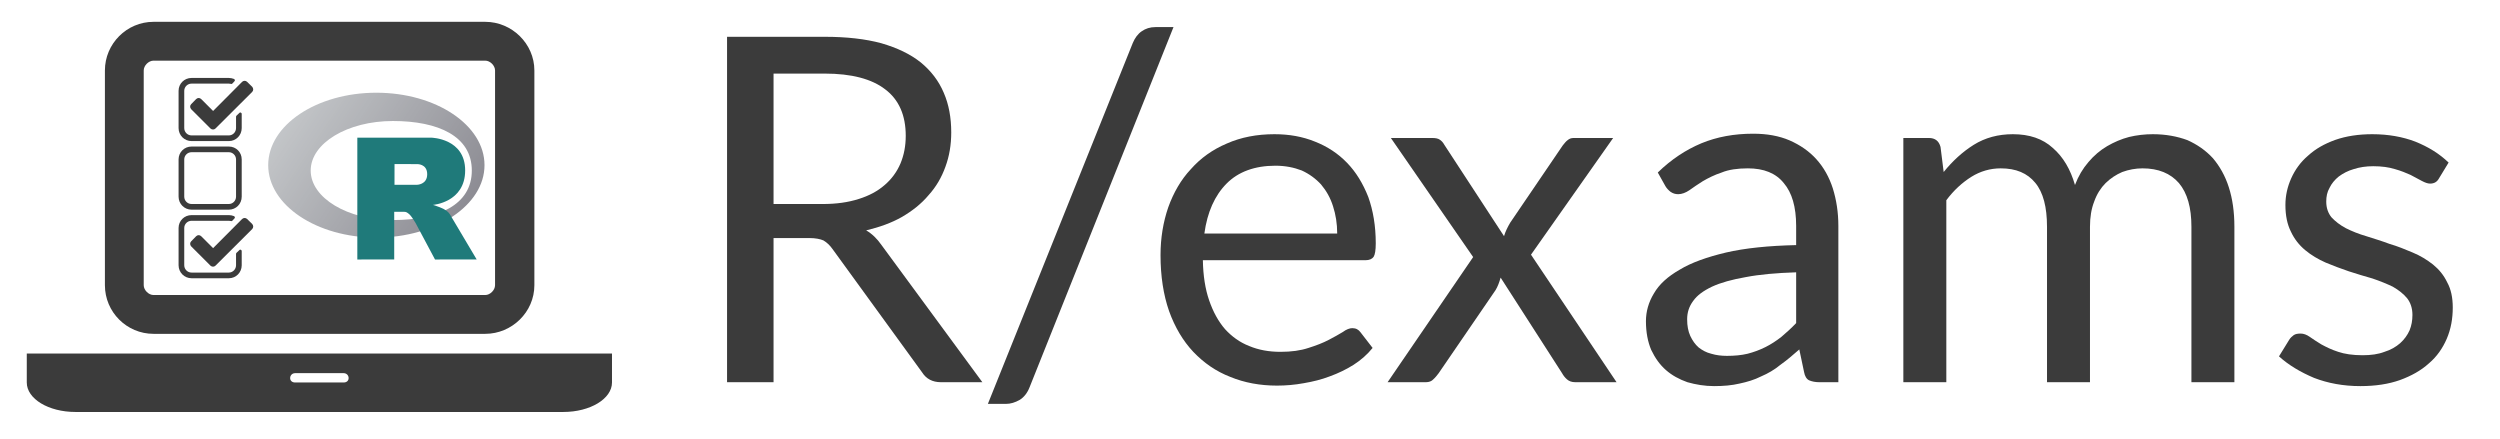
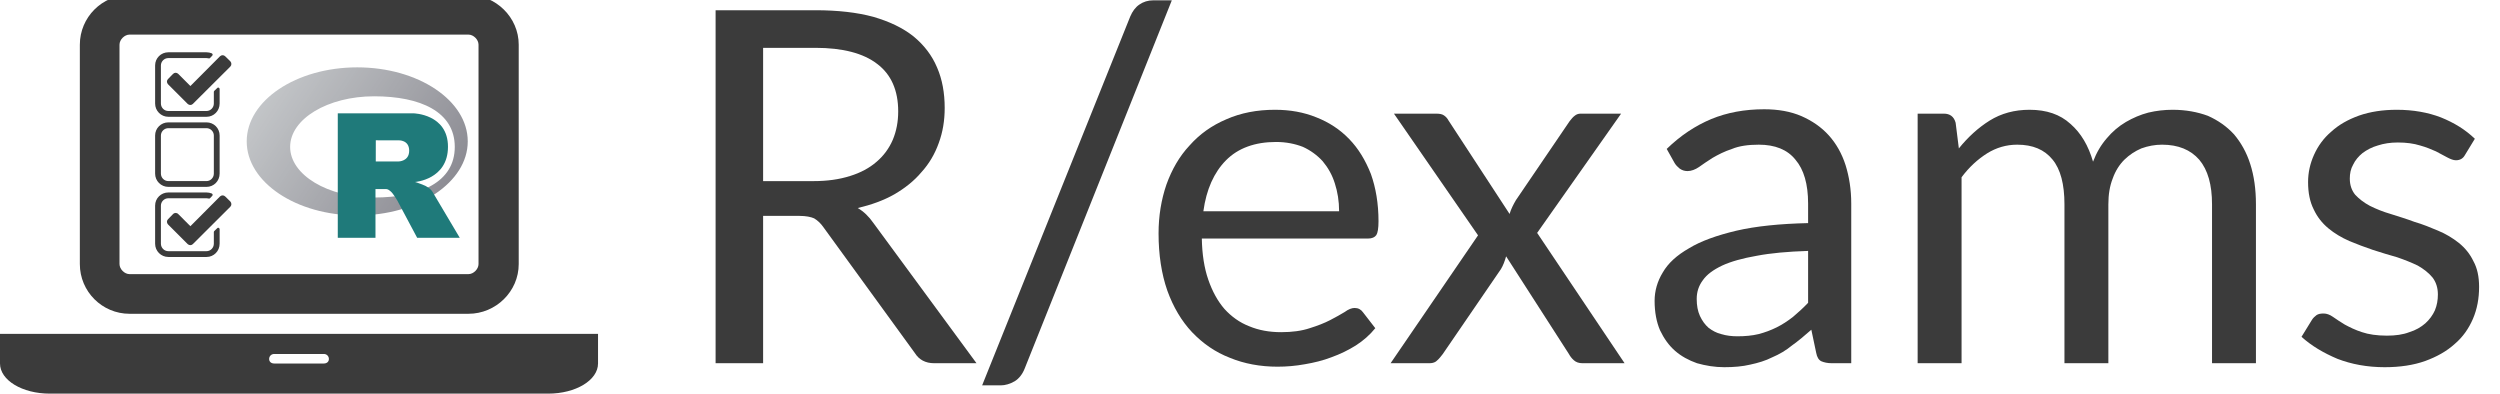
- <svg xmlns="http://www.w3.org/2000/svg" xmlns:xlink="http://www.w3.org/1999/xlink" width="309.978pt" height="54.402pt" viewBox="0 0 309.978 54.402" version="1.1">
+ <svg xmlns="http://www.w3.org/2000/svg" xmlns:xlink="http://www.w3.org/1999/xlink" width="303.337pt" height="47.761pt" viewBox="0 0 303.337 47.761" version="1.1">
  <defs>
    <g>
      <symbol overflow="visible" id="glyph0-0">
        <path style="stroke:none;" d="M 8.469 -4.203 L 8.469 -53.859 L 25.406 -53.859 L 25.406 -4.203 Z M 4.203 0 L 29.672 0 L 29.672 -58.062 L 4.203 -58.062 Z M 4.203 0 " />
      </symbol>
      <symbol overflow="visible" id="glyph0-1">
        <path style="stroke:none;" d="M 15.719 -9.688 L 56.844 -9.688 C 60.156 -9.688 62.938 -12.391 62.938 -15.719 L 62.938 -42.344 C 62.938 -45.656 60.156 -48.375 56.844 -48.375 L 15.719 -48.375 C 12.391 -48.375 9.688 -45.656 9.688 -42.344 L 9.688 -15.719 C 9.688 -12.391 12.391 -9.688 15.719 -9.688 Z M 14.5 -42.344 C 14.5 -42.953 15.109 -43.562 15.719 -43.562 L 56.844 -43.562 C 57.453 -43.562 58.062 -42.953 58.062 -42.344 L 58.062 -15.719 C 58.062 -15.109 57.453 -14.5 56.844 -14.5 L 15.719 -14.5 C 15.109 -14.5 14.5 -15.109 14.5 -15.719 Z M 66.531 -7.25 L 0 -7.25 L 0 -3.656 C 0 -1.625 2.703 0 6.031 0 L 66.531 0 C 69.844 0 72.562 -1.625 72.562 -3.656 L 72.562 -7.25 Z M 39.297 -3.656 L 33.266 -3.656 C 32.922 -3.656 32.656 -3.859 32.656 -4.203 C 32.656 -4.547 32.922 -4.812 33.266 -4.812 L 39.297 -4.812 C 39.641 -4.812 39.906 -4.547 39.906 -4.203 C 39.906 -3.859 39.641 -3.656 39.297 -3.656 Z M 39.297 -3.656 " />
      </symbol>
      <symbol overflow="visible" id="glyph1-0">
        <path style="stroke:none;" d="M 1.25 -0.625 L 1.25 -7.922 L 3.734 -7.922 L 3.734 -0.625 Z M 0.625 0 L 4.359 0 L 4.359 -8.547 L 0.625 -8.547 Z M 0.625 0 " />
      </symbol>
      <symbol overflow="visible" id="glyph1-1">
        <path style="stroke:none;" d="M 7.828 -3.375 C 7.828 -3.438 7.797 -3.5 7.719 -3.531 C 7.703 -3.531 7.672 -3.547 7.656 -3.547 C 7.609 -3.547 7.562 -3.531 7.531 -3.484 L 7.172 -3.141 C 7.141 -3.109 7.125 -3.047 7.125 -3.016 L 7.125 -1.609 C 7.125 -1.109 6.719 -0.703 6.234 -0.703 L 1.609 -0.703 C 1.109 -0.703 0.703 -1.109 0.703 -1.609 L 0.703 -6.234 C 0.703 -6.719 1.109 -7.125 1.609 -7.125 L 6.234 -7.125 C 6.312 -7.125 6.406 -7.109 6.484 -7.094 C 6.5 -7.078 6.516 -7.078 6.531 -7.078 C 6.562 -7.078 6.625 -7.094 6.656 -7.125 L 6.922 -7.406 C 6.969 -7.453 6.984 -7.5 6.984 -7.562 C 6.969 -7.625 6.922 -7.672 6.875 -7.703 C 6.672 -7.781 6.453 -7.828 6.234 -7.828 L 1.609 -7.828 C 0.719 -7.828 0 -7.125 0 -6.234 L 0 -1.609 C 0 -0.719 0.719 0 1.609 0 L 6.234 0 C 7.125 0 7.828 -0.719 7.828 -1.609 Z M 9.125 -6.094 C 9.297 -6.266 9.297 -6.547 9.125 -6.734 L 8.5 -7.344 C 8.328 -7.516 8.062 -7.516 7.875 -7.344 L 4.281 -3.734 L 2.812 -5.203 C 2.625 -5.391 2.359 -5.391 2.172 -5.203 L 1.562 -4.578 C 1.391 -4.406 1.391 -4.141 1.562 -3.953 L 3.953 -1.562 C 4.141 -1.391 4.406 -1.391 4.578 -1.562 Z M 9.125 -6.094 " />
      </symbol>
      <symbol overflow="visible" id="glyph1-2">
        <path style="stroke:none;" d="M 6.234 -7.125 C 6.719 -7.125 7.125 -6.719 7.125 -6.234 L 7.125 -1.609 C 7.125 -1.109 6.719 -0.703 6.234 -0.703 L 1.609 -0.703 C 1.109 -0.703 0.703 -1.109 0.703 -1.609 L 0.703 -6.234 C 0.703 -6.719 1.109 -7.125 1.609 -7.125 Z M 7.828 -6.234 C 7.828 -7.125 7.125 -7.828 6.234 -7.828 L 1.609 -7.828 C 0.719 -7.828 0 -7.125 0 -6.234 L 0 -1.609 C 0 -0.719 0.719 0 1.609 0 L 6.234 0 C 7.125 0 7.828 -0.719 7.828 -1.609 Z M 7.828 -6.234 " />
      </symbol>
      <symbol overflow="visible" id="glyph2-0">
        <path style="stroke:none;" d="M 7.469 -34.109 L 8.875 -31.828 C 9.109 -31.391 9.469 -31.172 9.984 -31.172 C 10.188 -31.172 10.469 -31.266 10.734 -31.438 C 11 -31.625 11.359 -31.828 11.75 -32.047 C 12.141 -32.25 12.609 -32.469 13.188 -32.641 C 13.75 -32.812 14.438 -32.906 15.25 -32.906 C 16.375 -32.906 17.312 -32.609 18.047 -32.016 C 18.766 -31.422 19.125 -30.609 19.125 -29.594 C 19.125 -28.781 18.984 -28.094 18.656 -27.531 C 18.328 -26.969 17.938 -26.422 17.453 -25.969 C 16.984 -25.531 16.469 -25.078 15.906 -24.688 C 15.359 -24.297 14.891 -23.875 14.406 -23.438 C 13.984 -23.016 13.625 -22.531 13.359 -22.062 C 13.094 -21.516 13 -20.953 13.094 -20.266 L 13.453 -16.766 L 17.094 -16.766 L 17.609 -19.906 C 17.688 -20.359 17.906 -20.781 18.234 -21.156 C 18.594 -21.516 19.016 -21.875 19.484 -22.266 C 19.969 -22.656 20.469 -23.047 21.016 -23.5 C 21.547 -23.906 22.062 -24.422 22.484 -24.984 C 22.953 -25.594 23.312 -26.281 23.609 -27.078 C 23.906 -27.891 24.062 -28.812 24.062 -29.922 C 24.062 -31.031 23.859 -32.047 23.438 -32.938 C 23.047 -33.859 22.484 -34.641 21.766 -35.266 C 21.016 -35.906 20.141 -36.406 19.125 -36.766 C 18.078 -37.094 16.953 -37.281 15.688 -37.281 C 14.766 -37.281 13.922 -37.188 13.156 -37 C 12.344 -36.859 11.625 -36.609 10.938 -36.344 C 10.25 -36.047 9.625 -35.719 9.094 -35.328 C 8.484 -34.938 7.984 -34.547 7.469 -34.109 Z M 11.844 -8.734 C 11.844 -7.797 12.141 -7.031 12.766 -6.391 C 13.391 -5.734 14.172 -5.438 15.125 -5.438 C 15.578 -5.438 15.984 -5.531 16.375 -5.672 C 16.766 -5.859 17.125 -6.094 17.391 -6.391 C 17.688 -6.703 17.938 -7.047 18.109 -7.438 C 18.266 -7.828 18.359 -8.281 18.359 -8.734 C 18.359 -9.172 18.266 -9.625 18.109 -10.047 C 17.938 -10.438 17.688 -10.797 17.391 -11.094 C 17.125 -11.391 16.766 -11.625 16.375 -11.781 C 15.984 -11.953 15.578 -12.047 15.125 -12.047 C 14.172 -12.047 13.391 -11.719 12.766 -11.094 C 12.141 -10.469 11.844 -9.656 11.844 -8.734 Z M 1.344 -42.828 L 1.344 0 L 30.453 0 L 30.453 -42.828 Z M 2.844 -1.609 L 2.844 -41.188 L 28.75 -41.188 L 28.75 -1.609 Z M 2.844 -1.609 " />
      </symbol>
      <symbol overflow="visible" id="glyph2-1">
        <path style="stroke:none;" d="M 11.562 -17.875 L 15.969 -17.875 C 16.766 -17.875 17.359 -17.75 17.75 -17.578 C 18.141 -17.344 18.531 -17 18.859 -16.531 L 29.984 -1.219 C 30.484 -0.422 31.266 0 32.312 0 L 37.453 0 L 24.953 -17 C 24.391 -17.812 23.766 -18.406 23.047 -18.828 C 24.688 -19.219 26.188 -19.75 27.5 -20.5 C 28.781 -21.25 29.891 -22.125 30.781 -23.188 C 31.719 -24.219 32.406 -25.406 32.875 -26.719 C 33.359 -28.031 33.594 -29.438 33.594 -30.969 C 33.594 -32.797 33.297 -34.438 32.672 -35.875 C 32.047 -37.359 31.094 -38.594 29.828 -39.641 C 28.516 -40.688 26.906 -41.453 24.922 -42.031 C 22.953 -42.562 20.625 -42.828 17.906 -42.828 L 5.797 -42.828 L 5.797 0 L 11.562 0 Z M 11.562 -22.094 L 11.562 -38.266 L 17.906 -38.266 C 21.219 -38.266 23.734 -37.609 25.406 -36.312 C 27.109 -35.031 27.953 -33.094 27.953 -30.547 C 27.953 -29.297 27.734 -28.156 27.297 -27.109 C 26.844 -26.062 26.188 -25.172 25.344 -24.453 C 24.453 -23.672 23.375 -23.109 22.125 -22.719 C 20.797 -22.297 19.344 -22.094 17.641 -22.094 Z M 11.562 -22.094 " />
      </symbol>
      <symbol overflow="visible" id="glyph2-2">
        <path style="stroke:none;" d="M 4.812 0.625 L 22.656 -44.031 L 20.422 -44.031 C 19.75 -44.031 19.188 -43.844 18.719 -43.516 C 18.234 -43.188 17.875 -42.688 17.609 -42.062 L -0.359 2.688 L 1.891 2.688 C 2.453 2.688 3.016 2.516 3.594 2.188 C 4.125 1.859 4.547 1.312 4.812 0.625 Z M 4.812 0.625 " />
      </symbol>
      <symbol overflow="visible" id="glyph2-3">
        <path style="stroke:none;" d="M 16.344 -30.75 C 14.172 -30.75 12.203 -30.375 10.438 -29.594 C 8.672 -28.844 7.203 -27.797 5.984 -26.422 C 4.75 -25.109 3.828 -23.5 3.172 -21.672 C 2.547 -19.844 2.219 -17.875 2.219 -15.75 C 2.219 -13.156 2.578 -10.828 3.281 -8.812 C 4 -6.812 5.016 -5.109 6.281 -3.766 C 7.594 -2.391 9.094 -1.344 10.875 -0.656 C 12.609 0.062 14.562 0.422 16.656 0.422 C 17.75 0.422 18.859 0.328 19.969 0.125 C 21.078 -0.062 22.172 -0.328 23.188 -0.719 C 24.266 -1.109 25.234 -1.578 26.156 -2.156 C 27.078 -2.75 27.859 -3.438 28.516 -4.25 L 27.016 -6.188 C 26.781 -6.516 26.453 -6.703 26 -6.703 C 25.672 -6.703 25.25 -6.547 24.812 -6.219 C 24.328 -5.922 23.734 -5.594 23.047 -5.234 C 22.359 -4.875 21.516 -4.547 20.562 -4.25 C 19.578 -3.922 18.438 -3.766 17.094 -3.766 C 15.656 -3.766 14.375 -4 13.219 -4.484 C 12.047 -4.938 11.062 -5.656 10.219 -6.578 C 9.391 -7.531 8.734 -8.734 8.25 -10.141 C 7.766 -11.531 7.5 -13.219 7.469 -15.125 L 27.625 -15.125 C 28.125 -15.125 28.453 -15.281 28.641 -15.547 C 28.812 -15.812 28.906 -16.375 28.906 -17.219 C 28.906 -19.375 28.578 -21.281 27.984 -22.953 C 27.312 -24.656 26.453 -26.062 25.344 -27.203 C 24.234 -28.359 22.891 -29.234 21.375 -29.828 C 19.844 -30.453 18.172 -30.75 16.344 -30.75 Z M 16.469 -26.844 C 17.688 -26.844 18.766 -26.625 19.734 -26.25 C 20.656 -25.828 21.469 -25.234 22.125 -24.516 C 22.781 -23.734 23.281 -22.859 23.609 -21.812 C 23.938 -20.797 24.125 -19.672 24.125 -18.438 L 7.656 -18.438 C 8.016 -21.078 8.938 -23.141 10.406 -24.625 C 11.859 -26.094 13.906 -26.844 16.469 -26.844 Z M 16.469 -26.844 " />
      </symbol>
      <symbol overflow="visible" id="glyph2-4">
        <path style="stroke:none;" d="M 11.453 -15.516 L 0.844 0 L 5.594 0 C 5.984 0 6.312 -0.125 6.516 -0.359 C 6.75 -0.562 6.969 -0.844 7.172 -1.109 L 14.234 -11.422 C 14.5 -11.859 14.703 -12.406 14.859 -12.969 L 22.484 -1.109 C 22.625 -0.844 22.844 -0.562 23.078 -0.359 C 23.344 -0.125 23.672 0 24.125 0 L 29.234 0 L 18.625 -15.812 L 28.812 -30.281 L 23.906 -30.281 C 23.609 -30.281 23.375 -30.188 23.172 -30.016 C 22.953 -29.859 22.781 -29.625 22.562 -29.359 L 16.047 -19.781 C 15.719 -19.219 15.453 -18.688 15.281 -18.109 L 7.859 -29.469 C 7.719 -29.734 7.531 -29.922 7.328 -30.062 C 7.109 -30.219 6.812 -30.281 6.359 -30.281 L 1.25 -30.281 Z M 11.453 -15.516 " />
      </symbol>
      <symbol overflow="visible" id="glyph2-5">
        <path style="stroke:none;" d="M 26.609 0 L 26.609 -19.375 C 26.609 -21.078 26.359 -22.625 25.922 -24.031 C 25.469 -25.438 24.781 -26.656 23.875 -27.656 C 22.984 -28.641 21.875 -29.406 20.562 -29.984 C 19.25 -30.547 17.75 -30.812 16.047 -30.812 C 13.688 -30.812 11.562 -30.422 9.625 -29.625 C 7.688 -28.812 5.891 -27.625 4.219 -26 L 5.172 -24.297 C 5.328 -24.031 5.562 -23.797 5.797 -23.609 C 6.094 -23.406 6.391 -23.312 6.75 -23.312 C 7.203 -23.312 7.688 -23.5 8.125 -23.797 C 8.609 -24.156 9.172 -24.516 9.797 -24.922 C 10.469 -25.312 11.234 -25.703 12.141 -26 C 13 -26.359 14.109 -26.516 15.391 -26.516 C 17.359 -26.516 18.859 -25.922 19.844 -24.688 C 20.859 -23.5 21.375 -21.734 21.375 -19.375 L 21.375 -17 C 17.938 -16.922 15.031 -16.625 12.672 -16.078 C 10.312 -15.516 8.375 -14.828 6.938 -13.953 C 5.438 -13.094 4.391 -12.141 3.734 -11 C 3.078 -9.922 2.75 -8.766 2.75 -7.562 C 2.75 -6.188 2.984 -4.984 3.406 -4 C 3.891 -2.984 4.484 -2.156 5.234 -1.5 C 5.984 -0.844 6.875 -0.359 7.891 0 C 8.938 0.297 10.047 0.484 11.203 0.484 C 12.375 0.484 13.422 0.391 14.344 0.172 C 15.297 -0.031 16.203 -0.297 17.031 -0.719 C 17.875 -1.078 18.688 -1.547 19.422 -2.156 C 20.172 -2.688 20.953 -3.344 21.766 -4.062 L 22.359 -1.25 C 22.453 -0.75 22.656 -0.391 22.984 -0.234 C 23.312 -0.094 23.734 0 24.234 0 Z M 12.797 -3.266 C 12.109 -3.266 11.453 -3.344 10.844 -3.531 C 10.25 -3.672 9.75 -3.953 9.297 -4.297 C 8.844 -4.688 8.516 -5.172 8.25 -5.734 C 7.984 -6.312 7.859 -7 7.859 -7.797 C 7.859 -8.641 8.094 -9.391 8.609 -10.078 C 9.094 -10.766 9.859 -11.328 10.938 -11.844 C 12.016 -12.344 13.422 -12.734 15.125 -13.031 C 16.828 -13.359 18.922 -13.547 21.375 -13.625 L 21.375 -7.328 C 20.781 -6.703 20.141 -6.125 19.547 -5.625 C 18.891 -5.109 18.234 -4.688 17.578 -4.359 C 16.859 -4 16.141 -3.734 15.359 -3.531 C 14.594 -3.344 13.719 -3.266 12.797 -3.266 Z M 12.797 -3.266 " />
      </symbol>
      <symbol overflow="visible" id="glyph2-6">
        <path style="stroke:none;" d="M 4.359 0 L 9.688 0 L 9.688 -22.562 C 10.609 -23.797 11.656 -24.75 12.797 -25.469 C 13.906 -26.156 15.125 -26.516 16.438 -26.516 C 18.328 -26.516 19.734 -25.922 20.719 -24.719 C 21.703 -23.531 22.172 -21.703 22.172 -19.281 L 22.172 0 L 27.5 0 L 27.5 -19.281 C 27.5 -20.469 27.672 -21.516 28.031 -22.422 C 28.359 -23.344 28.844 -24.094 29.438 -24.688 C 30.047 -25.281 30.734 -25.734 31.5 -26.062 C 32.312 -26.359 33.156 -26.516 34.016 -26.516 C 35.984 -26.516 37.484 -25.891 38.531 -24.688 C 39.578 -23.438 40.078 -21.641 40.078 -19.281 L 40.078 0 L 45.406 0 L 45.406 -19.281 C 45.406 -21.109 45.172 -22.75 44.719 -24.156 C 44.266 -25.594 43.578 -26.781 42.75 -27.766 C 41.844 -28.75 40.797 -29.469 39.578 -30.016 C 38.312 -30.484 36.891 -30.75 35.297 -30.75 C 34.312 -30.75 33.328 -30.641 32.344 -30.406 C 31.391 -30.156 30.484 -29.766 29.625 -29.266 C 28.75 -28.75 27.984 -28.094 27.312 -27.297 C 26.609 -26.484 26.062 -25.562 25.641 -24.453 C 25.078 -26.391 24.188 -27.922 22.891 -29.047 C 21.641 -30.188 20 -30.75 17.938 -30.75 C 16.109 -30.75 14.5 -30.312 13.094 -29.438 C 11.719 -28.578 10.469 -27.438 9.359 -26.062 L 8.969 -29.172 C 8.766 -29.922 8.281 -30.281 7.531 -30.281 L 4.359 -30.281 Z M 4.359 0 " />
      </symbol>
      <symbol overflow="visible" id="glyph2-7">
        <path style="stroke:none;" d="M 21.703 -25.281 L 22.891 -27.234 C 21.734 -28.344 20.391 -29.172 18.766 -29.828 C 17.219 -30.422 15.422 -30.75 13.422 -30.75 C 11.719 -30.75 10.188 -30.516 8.844 -30.047 C 7.5 -29.562 6.391 -28.938 5.469 -28.094 C 4.547 -27.312 3.859 -26.359 3.375 -25.281 C 2.906 -24.234 2.656 -23.141 2.656 -21.969 C 2.656 -20.688 2.875 -19.578 3.344 -18.656 C 3.766 -17.75 4.359 -17 5.109 -16.375 C 5.859 -15.75 6.703 -15.25 7.656 -14.828 C 8.578 -14.438 9.562 -14.078 10.516 -13.75 C 11.531 -13.422 12.5 -13.125 13.453 -12.859 C 14.375 -12.547 15.219 -12.203 15.969 -11.844 C 16.703 -11.422 17.281 -10.969 17.75 -10.406 C 18.172 -9.859 18.406 -9.172 18.406 -8.344 C 18.406 -7.656 18.297 -7.031 18.047 -6.422 C 17.781 -5.828 17.391 -5.297 16.891 -4.844 C 16.375 -4.391 15.719 -4 14.938 -3.766 C 14.172 -3.469 13.266 -3.344 12.219 -3.344 C 11 -3.344 9.984 -3.5 9.203 -3.766 C 8.375 -4.031 7.719 -4.359 7.109 -4.688 C 6.578 -5.016 6.062 -5.344 5.672 -5.625 C 5.297 -5.891 4.906 -6.031 4.547 -6.031 C 4.188 -6.031 3.891 -5.984 3.672 -5.828 C 3.469 -5.672 3.266 -5.5 3.109 -5.234 L 1.859 -3.203 C 3.047 -2.125 4.516 -1.25 6.219 -0.531 C 7.922 0.125 9.828 0.484 11.953 0.484 C 13.812 0.484 15.453 0.234 16.859 -0.266 C 18.266 -0.781 19.453 -1.438 20.438 -2.328 C 21.438 -3.172 22.156 -4.219 22.656 -5.375 C 23.172 -6.578 23.406 -7.859 23.406 -9.266 C 23.406 -10.484 23.188 -11.531 22.719 -12.375 C 22.297 -13.266 21.703 -13.984 20.953 -14.594 C 20.203 -15.188 19.375 -15.688 18.438 -16.078 C 17.516 -16.469 16.562 -16.859 15.547 -17.156 C 14.594 -17.516 13.594 -17.812 12.672 -18.109 C 11.75 -18.375 10.906 -18.719 10.156 -19.094 C 9.422 -19.484 8.844 -19.938 8.375 -20.438 C 7.953 -20.953 7.719 -21.609 7.719 -22.391 C 7.719 -23.016 7.828 -23.578 8.125 -24.094 C 8.375 -24.625 8.781 -25.109 9.266 -25.5 C 9.797 -25.891 10.406 -26.219 11.125 -26.422 C 11.844 -26.656 12.641 -26.781 13.547 -26.781 C 14.594 -26.781 15.484 -26.656 16.234 -26.422 C 16.984 -26.219 17.641 -25.938 18.172 -25.703 C 18.734 -25.406 19.188 -25.172 19.578 -24.953 C 19.969 -24.75 20.297 -24.625 20.594 -24.625 C 21.109 -24.625 21.469 -24.844 21.703 -25.281 Z M 21.703 -25.281 " />
      </symbol>
    </g>
-     <clipPath id="clip2">
-       <path d="M 0.219 0.383 L 27.148 0.383 L 27.148 19 L 0.219 19 Z M 0.219 0.383 " />
+     <clipPath id="clip1">
+       <path d="M 0 0 L 73 0 L 73 47.762 L 0 47.762 Z M 0 0 " />
    </clipPath>
    <clipPath id="clip3">
-       <path d="M 13.664 18.457 C 6.258 18.457 0.254 14.434 0.254 9.477 C 0.254 4.516 6.258 0.496 13.664 0.496 C 21.07 0.496 27.074 4.516 27.074 9.477 C 27.074 14.434 21.07 18.457 13.664 18.457 Z M 15.715 4.004 C 10.086 4.004 5.523 6.754 5.523 10.145 C 5.523 13.535 10.086 16.285 15.715 16.285 C 21.344 16.285 25.5 14.406 25.5 10.145 C 25.5 5.887 21.344 4.004 15.715 4.004 Z M 15.715 4.004 " />
-     </clipPath>
-     <linearGradient id="linear0" gradientUnits="userSpaceOnUse" x1="0.906" y1="3" x2="722" y2="485.937" gradientTransform="matrix(0.0371925,0,0,0.0371925,0.22,0.383007)">
+       <path d="M 0.898 0.062 L 27.828 0.062 L 27.828 19 L 0.898 19 Z M 0.898 0.062 " />
+     </clipPath>
+     <clipPath id="clip4">
+       <path d="M 14.344 18.137 C 6.938 18.137 0.934 14.113 0.934 9.156 C 0.934 4.195 6.938 0.172 14.344 0.172 C 21.75 0.172 27.754 4.195 27.754 9.156 C 27.754 14.113 21.75 18.137 14.344 18.137 Z M 16.395 3.684 C 10.766 3.684 6.203 6.434 6.203 9.824 C 6.203 13.215 10.766 15.965 16.395 15.965 C 22.023 15.965 26.18 14.086 26.18 9.824 C 26.18 5.566 22.023 3.684 16.395 3.684 Z M 16.395 3.684 " />
+     </clipPath>
+     <linearGradient id="linear0" gradientUnits="userSpaceOnUse" x1="0.906" y1="3" x2="722" y2="485.937" gradientTransform="matrix(0.0371925,0,0,0.0371925,0.9,0.0620075)">
      <stop offset="0" style="stop-color:rgb(79.607%,80.783%,81.567%);stop-opacity:1;" />
      <stop offset="0.008" style="stop-color:rgb(79.498%,80.669%,81.462%);stop-opacity:1;" />
      <stop offset="0.016" style="stop-color:rgb(79.28%,80.438%,81.25%);stop-opacity:1;" />
      <stop offset="0.023" style="stop-color:rgb(79.063%,80.209%,81.039%);stop-opacity:1;" />
      <stop offset="0.031" style="stop-color:rgb(78.845%,79.979%,80.827%);stop-opacity:1;" />
      <stop offset="0.039" style="stop-color:rgb(78.627%,79.749%,80.617%);stop-opacity:1;" />
      <stop offset="0.047" style="stop-color:rgb(78.41%,79.52%,80.405%);stop-opacity:1;" />
      <stop offset="0.055" style="stop-color:rgb(78.192%,79.289%,80.193%);stop-opacity:1;" />
      <stop offset="0.062" style="stop-color:rgb(77.975%,79.06%,79.982%);stop-opacity:1;" />
      <stop offset="0.07" style="stop-color:rgb(77.757%,78.83%,79.77%);stop-opacity:1;" />
      <stop offset="0.078" style="stop-color:rgb(77.541%,78.6%,79.559%);stop-opacity:1;" />
      <stop offset="0.086" style="stop-color:rgb(77.322%,78.371%,79.347%);stop-opacity:1;" />
      <stop offset="0.094" style="stop-color:rgb(77.106%,78.14%,79.137%);stop-opacity:1;" />
      <stop offset="0.102" style="stop-color:rgb(76.888%,77.911%,78.925%);stop-opacity:1;" />
      <stop offset="0.109" style="stop-color:rgb(76.669%,77.681%,78.714%);stop-opacity:1;" />
      <stop offset="0.117" style="stop-color:rgb(76.453%,77.451%,78.502%);stop-opacity:1;" />
      <stop offset="0.125" style="stop-color:rgb(76.234%,77.222%,78.291%);stop-opacity:1;" />
      <stop offset="0.133" style="stop-color:rgb(76.018%,76.991%,78.079%);stop-opacity:1;" />
      <stop offset="0.141" style="stop-color:rgb(75.8%,76.762%,77.869%);stop-opacity:1;" />
      <stop offset="0.148" style="stop-color:rgb(75.583%,76.532%,77.657%);stop-opacity:1;" />
      <stop offset="0.156" style="stop-color:rgb(75.365%,76.303%,77.444%);stop-opacity:1;" />
      <stop offset="0.164" style="stop-color:rgb(75.148%,76.073%,77.234%);stop-opacity:1;" />
      <stop offset="0.172" style="stop-color:rgb(74.93%,75.842%,77.022%);stop-opacity:1;" />
      <stop offset="0.18" style="stop-color:rgb(74.712%,75.613%,76.811%);stop-opacity:1;" />
      <stop offset="0.188" style="stop-color:rgb(74.495%,75.383%,76.599%);stop-opacity:1;" />
      <stop offset="0.195" style="stop-color:rgb(74.277%,75.154%,76.389%);stop-opacity:1;" />
      <stop offset="0.203" style="stop-color:rgb(74.06%,74.924%,76.176%);stop-opacity:1;" />
      <stop offset="0.211" style="stop-color:rgb(73.842%,74.693%,75.966%);stop-opacity:1;" />
      <stop offset="0.219" style="stop-color:rgb(73.625%,74.464%,75.754%);stop-opacity:1;" />
      <stop offset="0.227" style="stop-color:rgb(73.407%,74.234%,75.543%);stop-opacity:1;" />
      <stop offset="0.234" style="stop-color:rgb(73.19%,74.005%,75.331%);stop-opacity:1;" />
      <stop offset="0.242" style="stop-color:rgb(72.972%,73.775%,75.121%);stop-opacity:1;" />
      <stop offset="0.25" style="stop-color:rgb(72.754%,73.544%,74.908%);stop-opacity:1;" />
      <stop offset="0.258" style="stop-color:rgb(72.537%,73.315%,74.696%);stop-opacity:1;" />
      <stop offset="0.266" style="stop-color:rgb(72.319%,73.085%,74.486%);stop-opacity:1;" />
      <stop offset="0.273" style="stop-color:rgb(72.102%,72.856%,74.274%);stop-opacity:1;" />
      <stop offset="0.281" style="stop-color:rgb(71.884%,72.626%,74.063%);stop-opacity:1;" />
      <stop offset="0.289" style="stop-color:rgb(71.667%,72.397%,73.851%);stop-opacity:1;" />
      <stop offset="0.297" style="stop-color:rgb(71.449%,72.166%,73.64%);stop-opacity:1;" />
      <stop offset="0.305" style="stop-color:rgb(71.233%,71.936%,73.428%);stop-opacity:1;" />
      <stop offset="0.31" style="stop-color:rgb(71.014%,71.707%,73.218%);stop-opacity:1;" />
      <stop offset="0.312" style="stop-color:rgb(70.906%,71.593%,73.112%);stop-opacity:1;" />
      <stop offset="0.32" style="stop-color:rgb(70.796%,71.477%,73.006%);stop-opacity:1;" />
      <stop offset="0.328" style="stop-color:rgb(70.58%,71.248%,72.795%);stop-opacity:1;" />
      <stop offset="0.336" style="stop-color:rgb(70.361%,71.017%,72.583%);stop-opacity:1;" />
      <stop offset="0.344" style="stop-color:rgb(70.145%,70.787%,72.371%);stop-opacity:1;" />
      <stop offset="0.352" style="stop-color:rgb(69.926%,70.558%,72.16%);stop-opacity:1;" />
      <stop offset="0.359" style="stop-color:rgb(69.71%,70.328%,71.948%);stop-opacity:1;" />
      <stop offset="0.367" style="stop-color:rgb(69.492%,70.099%,71.738%);stop-opacity:1;" />
      <stop offset="0.375" style="stop-color:rgb(69.275%,69.868%,71.526%);stop-opacity:1;" />
      <stop offset="0.383" style="stop-color:rgb(69.057%,69.638%,71.315%);stop-opacity:1;" />
      <stop offset="0.391" style="stop-color:rgb(68.839%,69.409%,71.103%);stop-opacity:1;" />
      <stop offset="0.398" style="stop-color:rgb(68.622%,69.179%,70.892%);stop-opacity:1;" />
      <stop offset="0.406" style="stop-color:rgb(68.404%,68.95%,70.68%);stop-opacity:1;" />
      <stop offset="0.414" style="stop-color:rgb(68.187%,68.719%,70.47%);stop-opacity:1;" />
      <stop offset="0.422" style="stop-color:rgb(67.969%,68.491%,70.258%);stop-opacity:1;" />
      <stop offset="0.43" style="stop-color:rgb(67.752%,68.26%,70.047%);stop-opacity:1;" />
      <stop offset="0.438" style="stop-color:rgb(67.534%,68.03%,69.835%);stop-opacity:1;" />
      <stop offset="0.445" style="stop-color:rgb(67.317%,67.801%,69.623%);stop-opacity:1;" />
      <stop offset="0.453" style="stop-color:rgb(67.099%,67.57%,69.412%);stop-opacity:1;" />
      <stop offset="0.461" style="stop-color:rgb(66.881%,67.342%,69.2%);stop-opacity:1;" />
      <stop offset="0.469" style="stop-color:rgb(66.664%,67.111%,68.99%);stop-opacity:1;" />
      <stop offset="0.477" style="stop-color:rgb(66.446%,66.881%,68.777%);stop-opacity:1;" />
      <stop offset="0.484" style="stop-color:rgb(66.229%,66.652%,68.567%);stop-opacity:1;" />
      <stop offset="0.492" style="stop-color:rgb(66.011%,66.422%,68.355%);stop-opacity:1;" />
      <stop offset="0.5" style="stop-color:rgb(65.794%,66.193%,68.144%);stop-opacity:1;" />
      <stop offset="0.508" style="stop-color:rgb(65.576%,65.962%,67.932%);stop-opacity:1;" />
      <stop offset="0.516" style="stop-color:rgb(65.359%,65.732%,67.722%);stop-opacity:1;" />
      <stop offset="0.523" style="stop-color:rgb(65.141%,65.503%,67.509%);stop-opacity:1;" />
      <stop offset="0.531" style="stop-color:rgb(64.923%,65.273%,67.297%);stop-opacity:1;" />
      <stop offset="0.539" style="stop-color:rgb(64.706%,65.044%,67.087%);stop-opacity:1;" />
      <stop offset="0.547" style="stop-color:rgb(64.488%,64.813%,66.875%);stop-opacity:1;" />
      <stop offset="0.555" style="stop-color:rgb(64.272%,64.584%,66.664%);stop-opacity:1;" />
      <stop offset="0.562" style="stop-color:rgb(64.053%,64.354%,66.452%);stop-opacity:1;" />
      <stop offset="0.57" style="stop-color:rgb(63.837%,64.124%,66.241%);stop-opacity:1;" />
      <stop offset="0.578" style="stop-color:rgb(63.618%,63.895%,66.029%);stop-opacity:1;" />
      <stop offset="0.586" style="stop-color:rgb(63.402%,63.664%,65.819%);stop-opacity:1;" />
      <stop offset="0.594" style="stop-color:rgb(63.184%,63.435%,65.607%);stop-opacity:1;" />
      <stop offset="0.602" style="stop-color:rgb(62.965%,63.205%,65.396%);stop-opacity:1;" />
      <stop offset="0.609" style="stop-color:rgb(62.749%,62.975%,65.184%);stop-opacity:1;" />
      <stop offset="0.617" style="stop-color:rgb(62.531%,62.746%,64.973%);stop-opacity:1;" />
      <stop offset="0.625" style="stop-color:rgb(62.314%,62.515%,64.761%);stop-opacity:1;" />
      <stop offset="0.633" style="stop-color:rgb(62.096%,62.286%,64.549%);stop-opacity:1;" />
      <stop offset="0.641" style="stop-color:rgb(61.879%,62.056%,64.339%);stop-opacity:1;" />
      <stop offset="0.648" style="stop-color:rgb(61.661%,61.826%,64.127%);stop-opacity:1;" />
      <stop offset="0.656" style="stop-color:rgb(61.444%,61.597%,63.916%);stop-opacity:1;" />
      <stop offset="0.664" style="stop-color:rgb(61.226%,61.366%,63.704%);stop-opacity:1;" />
      <stop offset="0.672" style="stop-color:rgb(61.008%,61.137%,63.493%);stop-opacity:1;" />
      <stop offset="0.68" style="stop-color:rgb(60.791%,60.907%,63.281%);stop-opacity:1;" />
      <stop offset="0.688" style="stop-color:rgb(60.573%,60.678%,63.071%);stop-opacity:1;" />
      <stop offset="0.69" style="stop-color:rgb(60.356%,60.448%,62.859%);stop-opacity:1;" />
      <stop offset="0.695" style="stop-color:rgb(60.248%,60.333%,62.753%);stop-opacity:1;" />
      <stop offset="0.703" style="stop-color:rgb(60.138%,60.217%,62.648%);stop-opacity:1;" />
      <stop offset="0.711" style="stop-color:rgb(59.921%,59.988%,62.436%);stop-opacity:1;" />
      <stop offset="0.719" style="stop-color:rgb(59.703%,59.758%,62.225%);stop-opacity:1;" />
      <stop offset="0.727" style="stop-color:rgb(59.485%,59.529%,62.013%);stop-opacity:1;" />
      <stop offset="0.734" style="stop-color:rgb(59.268%,59.299%,61.801%);stop-opacity:1;" />
      <stop offset="0.742" style="stop-color:rgb(59.05%,59.068%,61.591%);stop-opacity:1;" />
      <stop offset="0.75" style="stop-color:rgb(58.833%,58.839%,61.378%);stop-opacity:1;" />
      <stop offset="0.758" style="stop-color:rgb(58.615%,58.609%,61.168%);stop-opacity:1;" />
      <stop offset="0.766" style="stop-color:rgb(58.398%,58.38%,60.956%);stop-opacity:1;" />
      <stop offset="0.773" style="stop-color:rgb(58.18%,58.15%,60.745%);stop-opacity:1;" />
      <stop offset="0.781" style="stop-color:rgb(57.964%,57.921%,60.533%);stop-opacity:1;" />
      <stop offset="0.789" style="stop-color:rgb(57.745%,57.69%,60.323%);stop-opacity:1;" />
      <stop offset="0.797" style="stop-color:rgb(57.527%,57.46%,60.11%);stop-opacity:1;" />
      <stop offset="0.805" style="stop-color:rgb(57.31%,57.231%,59.9%);stop-opacity:1;" />
      <stop offset="0.812" style="stop-color:rgb(57.092%,57.001%,59.688%);stop-opacity:1;" />
      <stop offset="0.82" style="stop-color:rgb(56.876%,56.772%,59.476%);stop-opacity:1;" />
      <stop offset="0.828" style="stop-color:rgb(56.657%,56.541%,59.265%);stop-opacity:1;" />
      <stop offset="0.836" style="stop-color:rgb(56.441%,56.311%,59.053%);stop-opacity:1;" />
      <stop offset="0.844" style="stop-color:rgb(56.223%,56.082%,58.842%);stop-opacity:1;" />
      <stop offset="0.852" style="stop-color:rgb(56.006%,55.852%,58.63%);stop-opacity:1;" />
      <stop offset="0.859" style="stop-color:rgb(55.788%,55.623%,58.42%);stop-opacity:1;" />
      <stop offset="0.867" style="stop-color:rgb(55.569%,55.392%,58.208%);stop-opacity:1;" />
      <stop offset="0.875" style="stop-color:rgb(55.353%,55.162%,57.997%);stop-opacity:1;" />
      <stop offset="0.883" style="stop-color:rgb(55.135%,54.933%,57.785%);stop-opacity:1;" />
      <stop offset="0.891" style="stop-color:rgb(54.918%,54.703%,57.574%);stop-opacity:1;" />
      <stop offset="0.898" style="stop-color:rgb(54.7%,54.474%,57.362%);stop-opacity:1;" />
      <stop offset="0.906" style="stop-color:rgb(54.483%,54.243%,57.152%);stop-opacity:1;" />
      <stop offset="0.914" style="stop-color:rgb(54.265%,54.015%,56.94%);stop-opacity:1;" />
      <stop offset="0.922" style="stop-color:rgb(54.048%,53.784%,56.728%);stop-opacity:1;" />
      <stop offset="0.93" style="stop-color:rgb(53.83%,53.554%,56.517%);stop-opacity:1;" />
      <stop offset="0.938" style="stop-color:rgb(53.612%,53.325%,56.305%);stop-opacity:1;" />
      <stop offset="0.945" style="stop-color:rgb(53.395%,53.094%,56.094%);stop-opacity:1;" />
      <stop offset="0.953" style="stop-color:rgb(53.177%,52.866%,55.882%);stop-opacity:1;" />
      <stop offset="0.961" style="stop-color:rgb(52.96%,52.635%,55.672%);stop-opacity:1;" />
      <stop offset="0.969" style="stop-color:rgb(52.742%,52.405%,55.46%);stop-opacity:1;" />
      <stop offset="0.977" style="stop-color:rgb(52.525%,52.176%,55.249%);stop-opacity:1;" />
      <stop offset="0.984" style="stop-color:rgb(52.307%,51.945%,55.037%);stop-opacity:1;" />
      <stop offset="0.992" style="stop-color:rgb(52.09%,51.717%,54.826%);stop-opacity:1;" />
      <stop offset="1" style="stop-color:rgb(51.872%,51.486%,54.614%);stop-opacity:1;" />
    </linearGradient>
-     <clipPath id="clip4">
-       <path d="M 11 6 L 27 6 L 27 21.246 L 11 21.246 Z M 11 6 " />
-     </clipPath>
-     <clipPath id="clip1">
-       <rect width="28" height="22" />
-     </clipPath>
-     <g id="surface4" clip-path="url(#clip1)">
-       <g clip-path="url(#clip2)" clip-rule="nonzero">
-         <g clip-path="url(#clip3)" clip-rule="evenodd">
-           <path style=" stroke:none;fill-rule:nonzero;fill:url(#linear0);" d="M 0.254 0.496 L 0.254 18.457 L 27.074 18.457 L 27.074 0.496 Z M 0.254 0.496 " />
+     <clipPath id="clip5">
+       <path d="M 11 5 L 27 5 L 27 20.926 L 11 20.926 Z M 11 5 " />
+     </clipPath>
+     <clipPath id="clip2">
+       <rect width="28" height="21" />
+     </clipPath>
+     <g id="surface4" clip-path="url(#clip2)">
+       <g clip-path="url(#clip3)" clip-rule="nonzero">
+         <g clip-path="url(#clip4)" clip-rule="evenodd">
+           <path style=" stroke:none;fill-rule:nonzero;fill:url(#linear0);" d="M 0.934 0.172 L 0.934 18.137 L 27.754 18.137 L 27.754 0.172 Z M 0.934 0.172 " />
        </g>
      </g>
-       <g clip-path="url(#clip4)" clip-rule="nonzero">
-         <path style=" stroke:none;fill-rule:nonzero;fill:rgb(12.157%,47.842%,47.842%);fill-opacity:1;" d="M 20.676 14.406 C 20.676 14.406 21.488 14.648 21.961 14.887 C 22.121 14.973 22.406 15.137 22.609 15.352 C 22.809 15.566 22.906 15.781 22.906 15.781 L 26.105 21.172 L 20.938 21.176 L 18.52 16.637 C 18.52 16.637 18.023 15.785 17.719 15.539 C 17.465 15.332 17.355 15.262 17.105 15.262 C 16.93 15.262 15.879 15.262 15.879 15.262 L 15.879 21.172 L 11.305 21.176 L 11.305 6.07 L 20.488 6.07 C 20.488 6.07 24.676 6.148 24.676 10.129 C 24.676 14.109 20.676 14.406 20.676 14.406 Z M 18.688 9.348 L 15.918 9.344 L 15.914 11.914 L 18.688 11.914 C 18.688 11.914 19.969 11.91 19.969 10.605 C 19.969 9.277 18.688 9.348 18.688 9.348 Z M 18.688 9.348 " />
+       <g clip-path="url(#clip5)" clip-rule="nonzero">
+         <path style=" stroke:none;fill-rule:nonzero;fill:rgb(12.157%,47.842%,47.842%);fill-opacity:1;" d="M 21.355 14.082 C 21.355 14.082 22.168 14.328 22.641 14.566 C 22.801 14.648 23.086 14.816 23.289 15.031 C 23.488 15.246 23.586 15.461 23.586 15.461 L 26.785 20.852 L 21.617 20.855 L 19.199 16.316 C 19.199 16.316 18.703 15.465 18.398 15.219 C 18.145 15.012 18.035 14.938 17.785 14.938 C 17.609 14.938 16.559 14.938 16.559 14.938 L 16.559 20.852 L 11.984 20.855 L 11.984 5.75 L 21.168 5.75 C 21.168 5.75 25.355 5.824 25.355 9.805 C 25.355 13.789 21.355 14.082 21.355 14.082 Z M 19.367 9.027 L 16.598 9.023 L 16.594 11.594 L 19.367 11.59 C 19.367 11.59 20.648 11.586 20.648 10.285 C 20.648 8.957 19.367 9.027 19.367 9.027 Z M 19.367 9.027 " />
      </g>
    </g>
  </defs>
  <g id="surface1">
-     <g style="fill:rgb(23%,23%,23%);fill-opacity:1;">
-       <use xlink:href="#glyph0-1" x="3.32" y="51.081" />
-     </g>
-     <use xlink:href="#surface4" transform="matrix(1,0,0,1,33,11)" />
-     <g style="fill:rgb(23%,23%,23%);fill-opacity:1;">
-       <use xlink:href="#glyph1-1" x="22.142" y="17.493" />
-     </g>
-     <g style="fill:rgb(23%,23%,23%);fill-opacity:1;">
-       <use xlink:href="#glyph1-2" x="22.142" y="25.997" />
-     </g>
-     <g style="fill:rgb(23%,23%,23%);fill-opacity:1;">
-       <use xlink:href="#glyph1-1" x="22.142" y="34.5" />
-     </g>
-     <g style="fill:rgb(23%,23%,23%);fill-opacity:1;">
-       <use xlink:href="#glyph2-1" x="84.351" y="47.39" />
-       <use xlink:href="#glyph2-2" x="122.847" y="47.39" />
-     </g>
-     <g style="fill:rgb(23%,23%,23%);fill-opacity:1;">
-       <use xlink:href="#glyph2-3" x="141.676" y="47.39" />
-     </g>
-     <g style="fill:rgb(23%,23%,23%);fill-opacity:1;">
-       <use xlink:href="#glyph2-4" x="171.205" y="47.39" />
-       <use xlink:href="#glyph2-5" x="201.332" y="47.39" />
-       <use xlink:href="#glyph2-6" x="231.639" y="47.39" />
-       <use xlink:href="#glyph2-7" x="280.715" y="47.39" />
+     <g clip-path="url(#clip1)" clip-rule="nonzero">
+       <g style="fill:rgb(23%,23%,23%);fill-opacity:1;">
+         <use xlink:href="#glyph0-1" x="0" y="47.761" />
+       </g>
+     </g>
+     <use xlink:href="#surface4" transform="matrix(1,0,0,1,29,8)" />
+     <g style="fill:rgb(23%,23%,23%);fill-opacity:1;">
+       <use xlink:href="#glyph1-1" x="18.821" y="14.172" />
+     </g>
+     <g style="fill:rgb(23%,23%,23%);fill-opacity:1;">
+       <use xlink:href="#glyph1-2" x="18.821" y="22.676" />
+     </g>
+     <g style="fill:rgb(23%,23%,23%);fill-opacity:1;">
+       <use xlink:href="#glyph1-1" x="18.821" y="31.18" />
+     </g>
+     <g style="fill:rgb(23%,23%,23%);fill-opacity:1;">
+       <use xlink:href="#glyph2-1" x="81.03" y="44.07" />
+       <use xlink:href="#glyph2-2" x="119.526" y="44.07" />
+     </g>
+     <g style="fill:rgb(23%,23%,23%);fill-opacity:1;">
+       <use xlink:href="#glyph2-3" x="138.355" y="44.07" />
+     </g>
+     <g style="fill:rgb(23%,23%,23%);fill-opacity:1;">
+       <use xlink:href="#glyph2-4" x="167.884" y="44.07" />
+       <use xlink:href="#glyph2-5" x="198.011" y="44.07" />
+       <use xlink:href="#glyph2-6" x="228.318" y="44.07" />
+       <use xlink:href="#glyph2-7" x="277.394" y="44.07" />
    </g>
  </g>
</svg>
